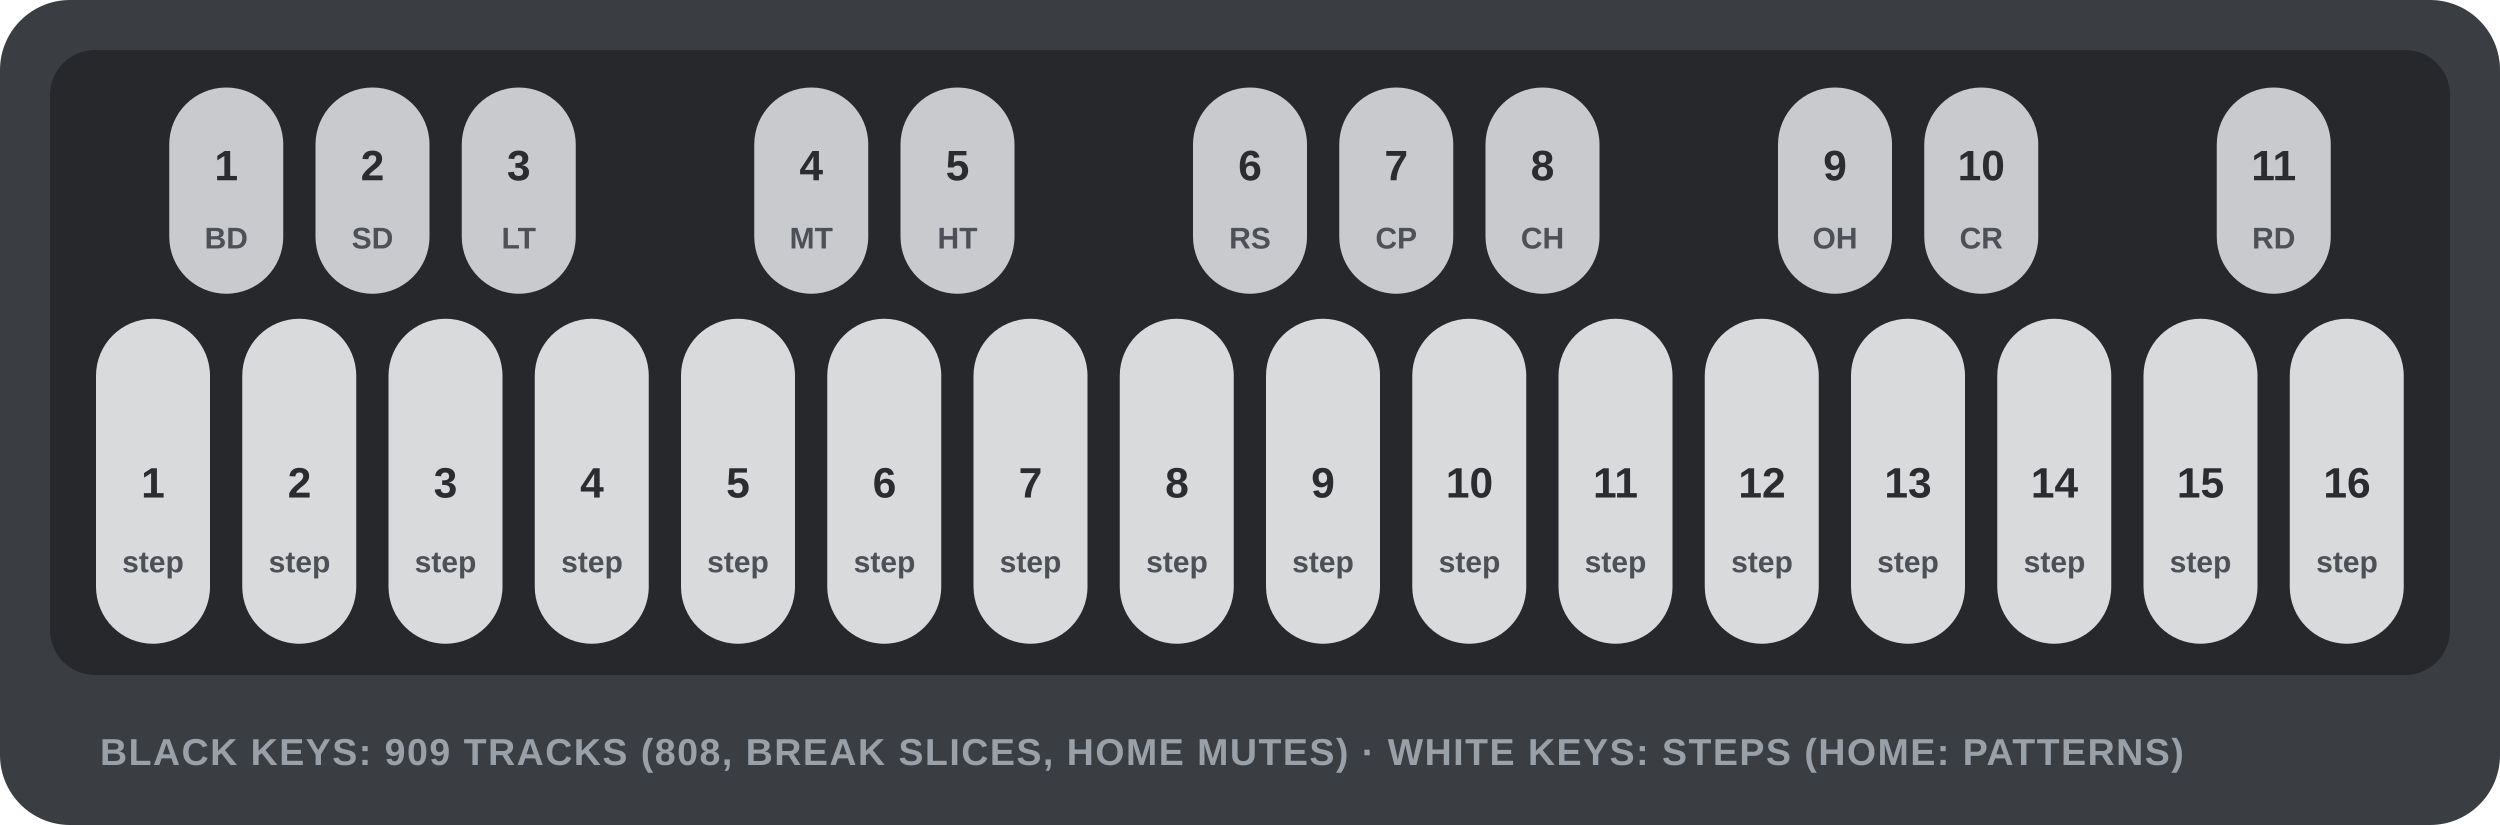
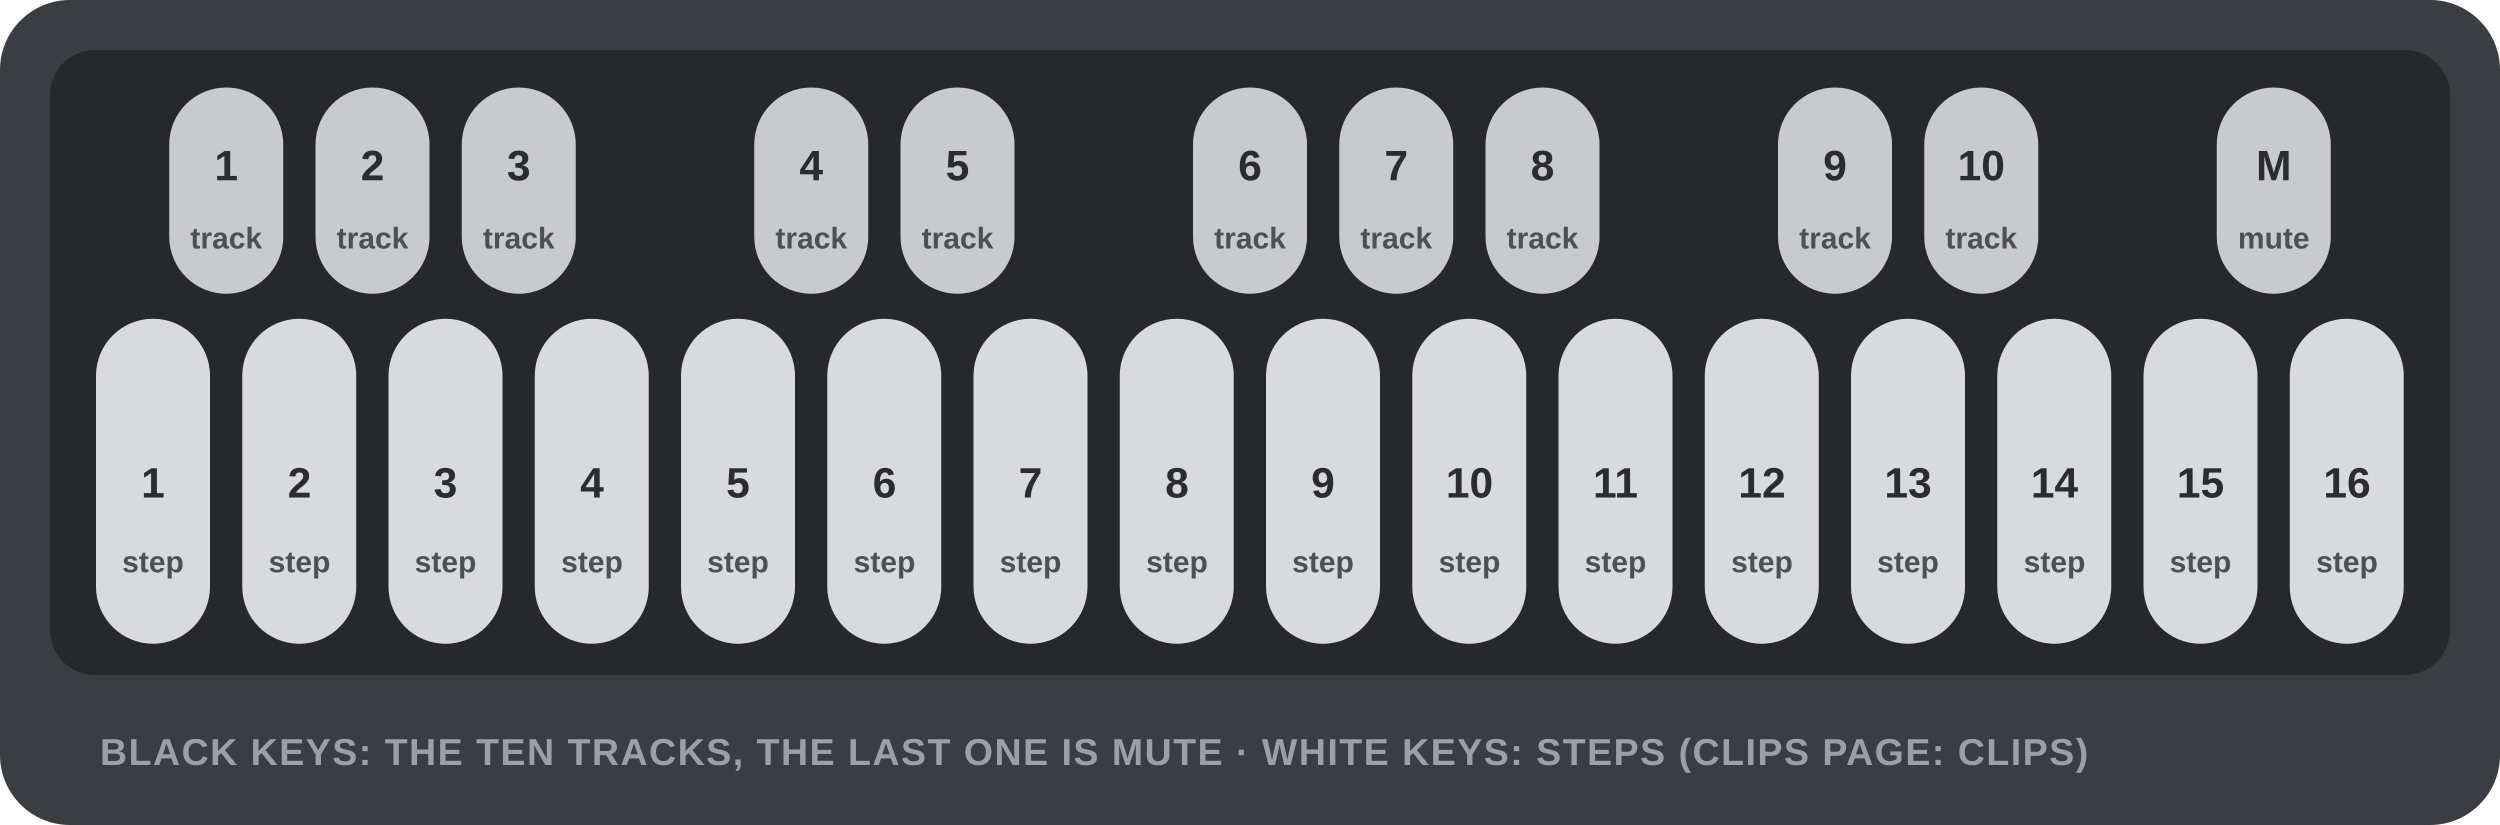
- <svg xmlns="http://www.w3.org/2000/svg" viewBox="0 0 1000 330" role="img" aria-label="The keys in X0X: black keys 1 to 11 are drum tracks or break slices, white keys 1 to 16 are steps">
+ <svg xmlns="http://www.w3.org/2000/svg" viewBox="0 0 1000 330" role="img" aria-label="The keys in TRIBE: black keys 1 to 10 select the tracks, the eleventh mutes; white keys 1 to 16 are steps, clips or scatter effects">
  <style>.lbl{font:600 17px 'Barlow Semi Condensed', 'Arial Narrow', Arial, sans-serif;fill:#e8e8ea;letter-spacing:.06em}.btn{font:600 15px 'Barlow Semi Condensed', 'Arial Narrow', Arial, sans-serif;fill:#e8e8ea;letter-spacing:.05em}.btn.small{font-size:12px}.key{font:700 17px 'Barlow Semi Condensed', 'Arial Narrow', Arial, sans-serif;fill:#2a2c30}.keysub{font:600 12px 'Barlow Semi Condensed', 'Arial Narrow', Arial, sans-serif;fill:#4d5056}.cap{font:600 15px 'Barlow Semi Condensed', 'Arial Narrow', Arial, sans-serif;fill:#9aa0a8;letter-spacing:.04em}.what{font:500 13px 'Barlow Semi Condensed', 'Arial Narrow', Arial, sans-serif;fill:#f0a043}</style>
  <rect x="0" y="0" width="1000" height="330" rx="28" fill="#3a3d42" />
  <rect x="20" y="20" width="960" height="250" rx="18" fill="#26282c" />
  <rect x="38.4" y="127.5" width="45.6" height="130.0" rx="22.8" fill="#d9dadc" />
  <text x="61.2" y="199.0" text-anchor="middle" class="key">1</text>
  <text x="61.2" y="228.9" text-anchor="middle" class="keysub">step</text>
  <rect x="96.9" y="127.5" width="45.6" height="130.0" rx="22.8" fill="#d9dadc" />
  <text x="119.8" y="199.0" text-anchor="middle" class="key">2</text>
  <text x="119.8" y="228.9" text-anchor="middle" class="keysub">step</text>
  <rect x="155.4" y="127.5" width="45.6" height="130.0" rx="22.8" fill="#d9dadc" />
  <text x="178.2" y="199.0" text-anchor="middle" class="key">3</text>
  <text x="178.2" y="228.9" text-anchor="middle" class="keysub">step</text>
  <rect x="213.9" y="127.5" width="45.6" height="130.0" rx="22.8" fill="#d9dadc" />
  <text x="236.8" y="199.0" text-anchor="middle" class="key">4</text>
  <text x="236.8" y="228.9" text-anchor="middle" class="keysub">step</text>
  <rect x="272.4" y="127.5" width="45.6" height="130.0" rx="22.8" fill="#d9dadc" />
  <text x="295.2" y="199.0" text-anchor="middle" class="key">5</text>
  <text x="295.2" y="228.9" text-anchor="middle" class="keysub">step</text>
  <rect x="330.9" y="127.5" width="45.6" height="130.0" rx="22.8" fill="#d9dadc" />
  <text x="353.8" y="199.0" text-anchor="middle" class="key">6</text>
  <text x="353.8" y="228.9" text-anchor="middle" class="keysub">step</text>
  <rect x="389.4" y="127.5" width="45.6" height="130.0" rx="22.8" fill="#d9dadc" />
  <text x="412.2" y="199.0" text-anchor="middle" class="key">7</text>
  <text x="412.2" y="228.9" text-anchor="middle" class="keysub">step</text>
  <rect x="447.9" y="127.5" width="45.6" height="130.0" rx="22.8" fill="#d9dadc" />
  <text x="470.8" y="199.0" text-anchor="middle" class="key">8</text>
  <text x="470.8" y="228.9" text-anchor="middle" class="keysub">step</text>
  <rect x="506.4" y="127.5" width="45.6" height="130.0" rx="22.8" fill="#d9dadc" />
  <text x="529.2" y="199.0" text-anchor="middle" class="key">9</text>
  <text x="529.2" y="228.9" text-anchor="middle" class="keysub">step</text>
  <rect x="564.9" y="127.5" width="45.6" height="130.0" rx="22.8" fill="#d9dadc" />
  <text x="587.8" y="199.0" text-anchor="middle" class="key">10</text>
  <text x="587.8" y="228.9" text-anchor="middle" class="keysub">step</text>
  <rect x="623.4" y="127.5" width="45.6" height="130.0" rx="22.8" fill="#d9dadc" />
  <text x="646.2" y="199.0" text-anchor="middle" class="key">11</text>
  <text x="646.2" y="228.9" text-anchor="middle" class="keysub">step</text>
  <rect x="681.9" y="127.5" width="45.6" height="130.0" rx="22.8" fill="#d9dadc" />
  <text x="704.8" y="199.0" text-anchor="middle" class="key">12</text>
  <text x="704.8" y="228.9" text-anchor="middle" class="keysub">step</text>
  <rect x="740.4" y="127.5" width="45.6" height="130.0" rx="22.8" fill="#d9dadc" />
  <text x="763.2" y="199.0" text-anchor="middle" class="key">13</text>
  <text x="763.2" y="228.9" text-anchor="middle" class="keysub">step</text>
  <rect x="798.9" y="127.5" width="45.6" height="130.0" rx="22.8" fill="#d9dadc" />
  <text x="821.8" y="199.0" text-anchor="middle" class="key">14</text>
  <text x="821.8" y="228.9" text-anchor="middle" class="keysub">step</text>
  <rect x="857.4" y="127.5" width="45.6" height="130.0" rx="22.8" fill="#d9dadc" />
  <text x="880.2" y="199.0" text-anchor="middle" class="key">15</text>
  <text x="880.2" y="228.9" text-anchor="middle" class="keysub">step</text>
  <rect x="915.9" y="127.5" width="45.6" height="130.0" rx="22.8" fill="#d9dadc" />
  <text x="938.8" y="199.0" text-anchor="middle" class="key">16</text>
  <text x="938.8" y="228.9" text-anchor="middle" class="keysub">step</text>
  <rect x="67.7" y="35.0" width="45.6" height="82.5" rx="22.8" fill="#c9cacd" />
  <text x="90.5" y="72.1" text-anchor="middle" class="key">1</text>
-   <text x="90.5" y="99.4" text-anchor="middle" class="keysub">BD</text>
+   <text x="90.5" y="99.4" text-anchor="middle" class="keysub">track</text>
  <rect x="126.2" y="35.0" width="45.6" height="82.5" rx="22.8" fill="#c9cacd" />
  <text x="149.0" y="72.1" text-anchor="middle" class="key">2</text>
-   <text x="149.0" y="99.4" text-anchor="middle" class="keysub">SD</text>
+   <text x="149.0" y="99.4" text-anchor="middle" class="keysub">track</text>
  <rect x="184.7" y="35.0" width="45.6" height="82.5" rx="22.8" fill="#c9cacd" />
  <text x="207.5" y="72.1" text-anchor="middle" class="key">3</text>
-   <text x="207.5" y="99.4" text-anchor="middle" class="keysub">LT</text>
+   <text x="207.5" y="99.4" text-anchor="middle" class="keysub">track</text>
  <rect x="301.7" y="35.0" width="45.6" height="82.5" rx="22.8" fill="#c9cacd" />
  <text x="324.5" y="72.1" text-anchor="middle" class="key">4</text>
-   <text x="324.5" y="99.4" text-anchor="middle" class="keysub">MT</text>
+   <text x="324.5" y="99.4" text-anchor="middle" class="keysub">track</text>
  <rect x="360.2" y="35.0" width="45.6" height="82.5" rx="22.8" fill="#c9cacd" />
  <text x="383.0" y="72.1" text-anchor="middle" class="key">5</text>
-   <text x="383.0" y="99.4" text-anchor="middle" class="keysub">HT</text>
+   <text x="383.0" y="99.4" text-anchor="middle" class="keysub">track</text>
  <rect x="477.2" y="35.0" width="45.6" height="82.5" rx="22.8" fill="#c9cacd" />
  <text x="500.0" y="72.1" text-anchor="middle" class="key">6</text>
-   <text x="500.0" y="99.4" text-anchor="middle" class="keysub">RS</text>
+   <text x="500.0" y="99.4" text-anchor="middle" class="keysub">track</text>
  <rect x="535.7" y="35.0" width="45.6" height="82.5" rx="22.8" fill="#c9cacd" />
  <text x="558.5" y="72.1" text-anchor="middle" class="key">7</text>
-   <text x="558.5" y="99.4" text-anchor="middle" class="keysub">CP</text>
+   <text x="558.5" y="99.4" text-anchor="middle" class="keysub">track</text>
  <rect x="594.2" y="35.0" width="45.6" height="82.5" rx="22.8" fill="#c9cacd" />
  <text x="617.0" y="72.1" text-anchor="middle" class="key">8</text>
-   <text x="617.0" y="99.4" text-anchor="middle" class="keysub">CH</text>
+   <text x="617.0" y="99.4" text-anchor="middle" class="keysub">track</text>
  <rect x="711.2" y="35.0" width="45.6" height="82.5" rx="22.8" fill="#c9cacd" />
  <text x="734.0" y="72.1" text-anchor="middle" class="key">9</text>
-   <text x="734.0" y="99.4" text-anchor="middle" class="keysub">OH</text>
+   <text x="734.0" y="99.4" text-anchor="middle" class="keysub">track</text>
  <rect x="769.7" y="35.0" width="45.6" height="82.5" rx="22.8" fill="#c9cacd" />
  <text x="792.5" y="72.1" text-anchor="middle" class="key">10</text>
-   <text x="792.5" y="99.4" text-anchor="middle" class="keysub">CR</text>
+   <text x="792.5" y="99.4" text-anchor="middle" class="keysub">track</text>
  <rect x="886.7" y="35.0" width="45.6" height="82.5" rx="22.8" fill="#c9cacd" />
-   <text x="909.5" y="72.1" text-anchor="middle" class="key">11</text>
-   <text x="909.5" y="99.4" text-anchor="middle" class="keysub">RD</text>
-   <text x="40" y="306" class="cap">BLACK KEYS: 909 TRACKS (808, BREAK SLICES, HOME MUTES)   ·   WHITE KEYS: STEPS (HOME: PATTERNS)</text>
+   <text x="909.5" y="72.1" text-anchor="middle" class="key">M</text>
+   <text x="909.5" y="99.4" text-anchor="middle" class="keysub">mute</text>
+   <text x="40" y="306" class="cap">BLACK KEYS: THE TEN TRACKS, THE LAST ONE IS MUTE   ·   WHITE KEYS: STEPS (CLIPS PAGE: CLIPS)</text>
</svg>
